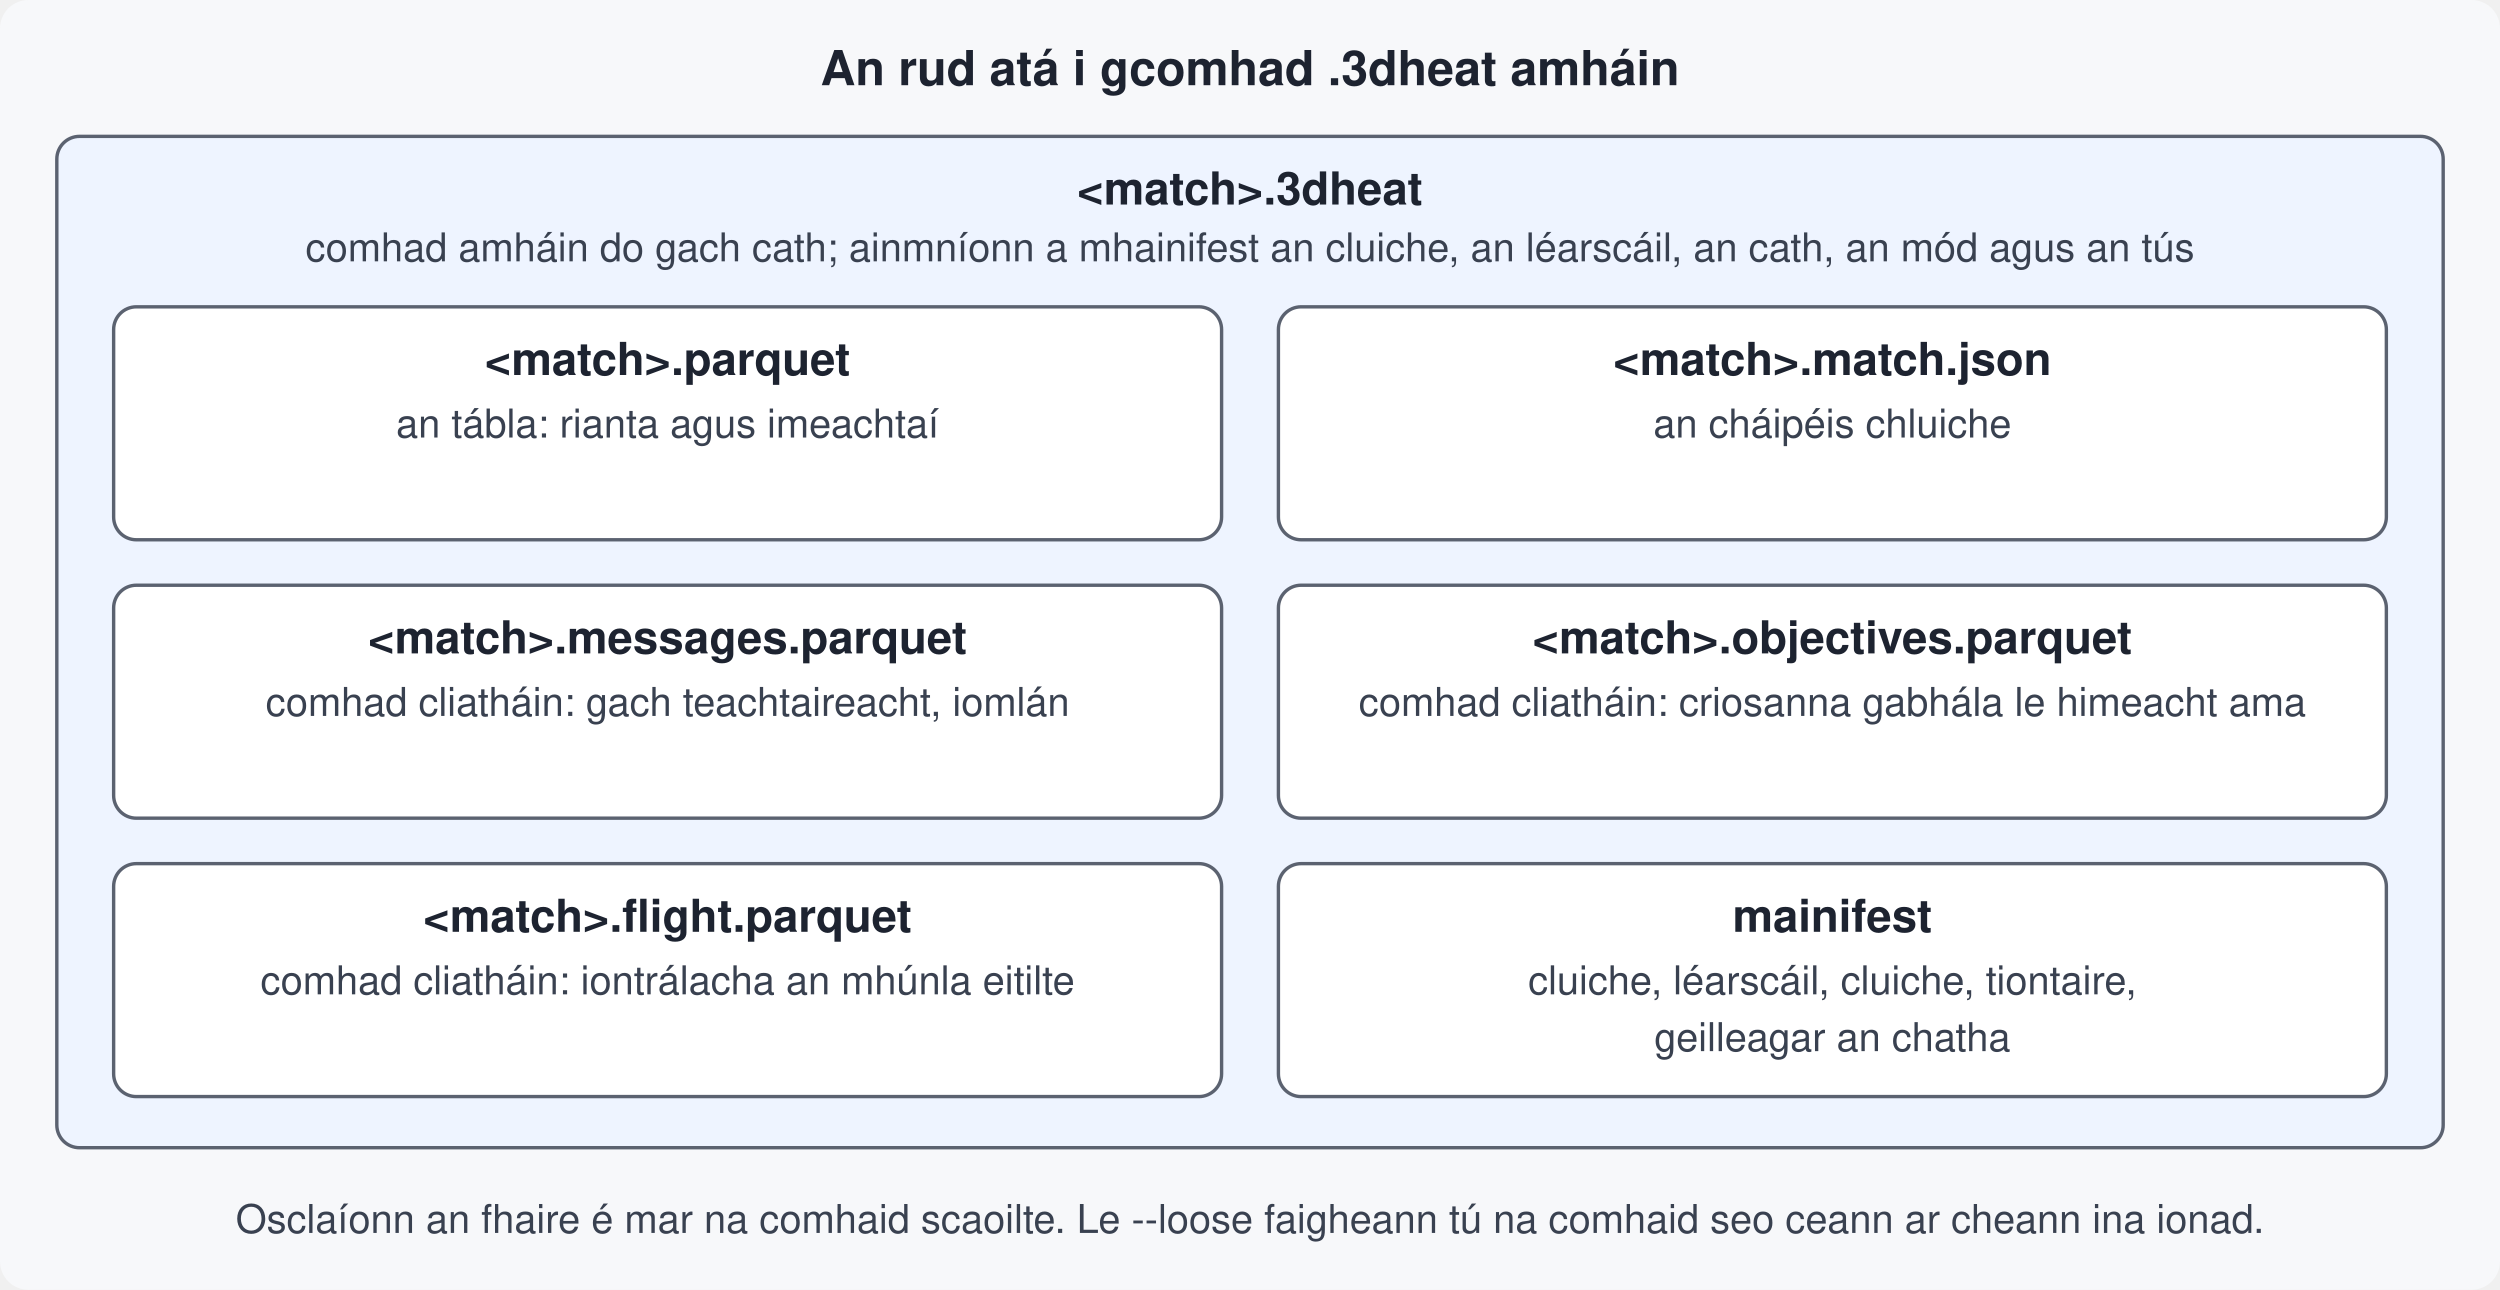
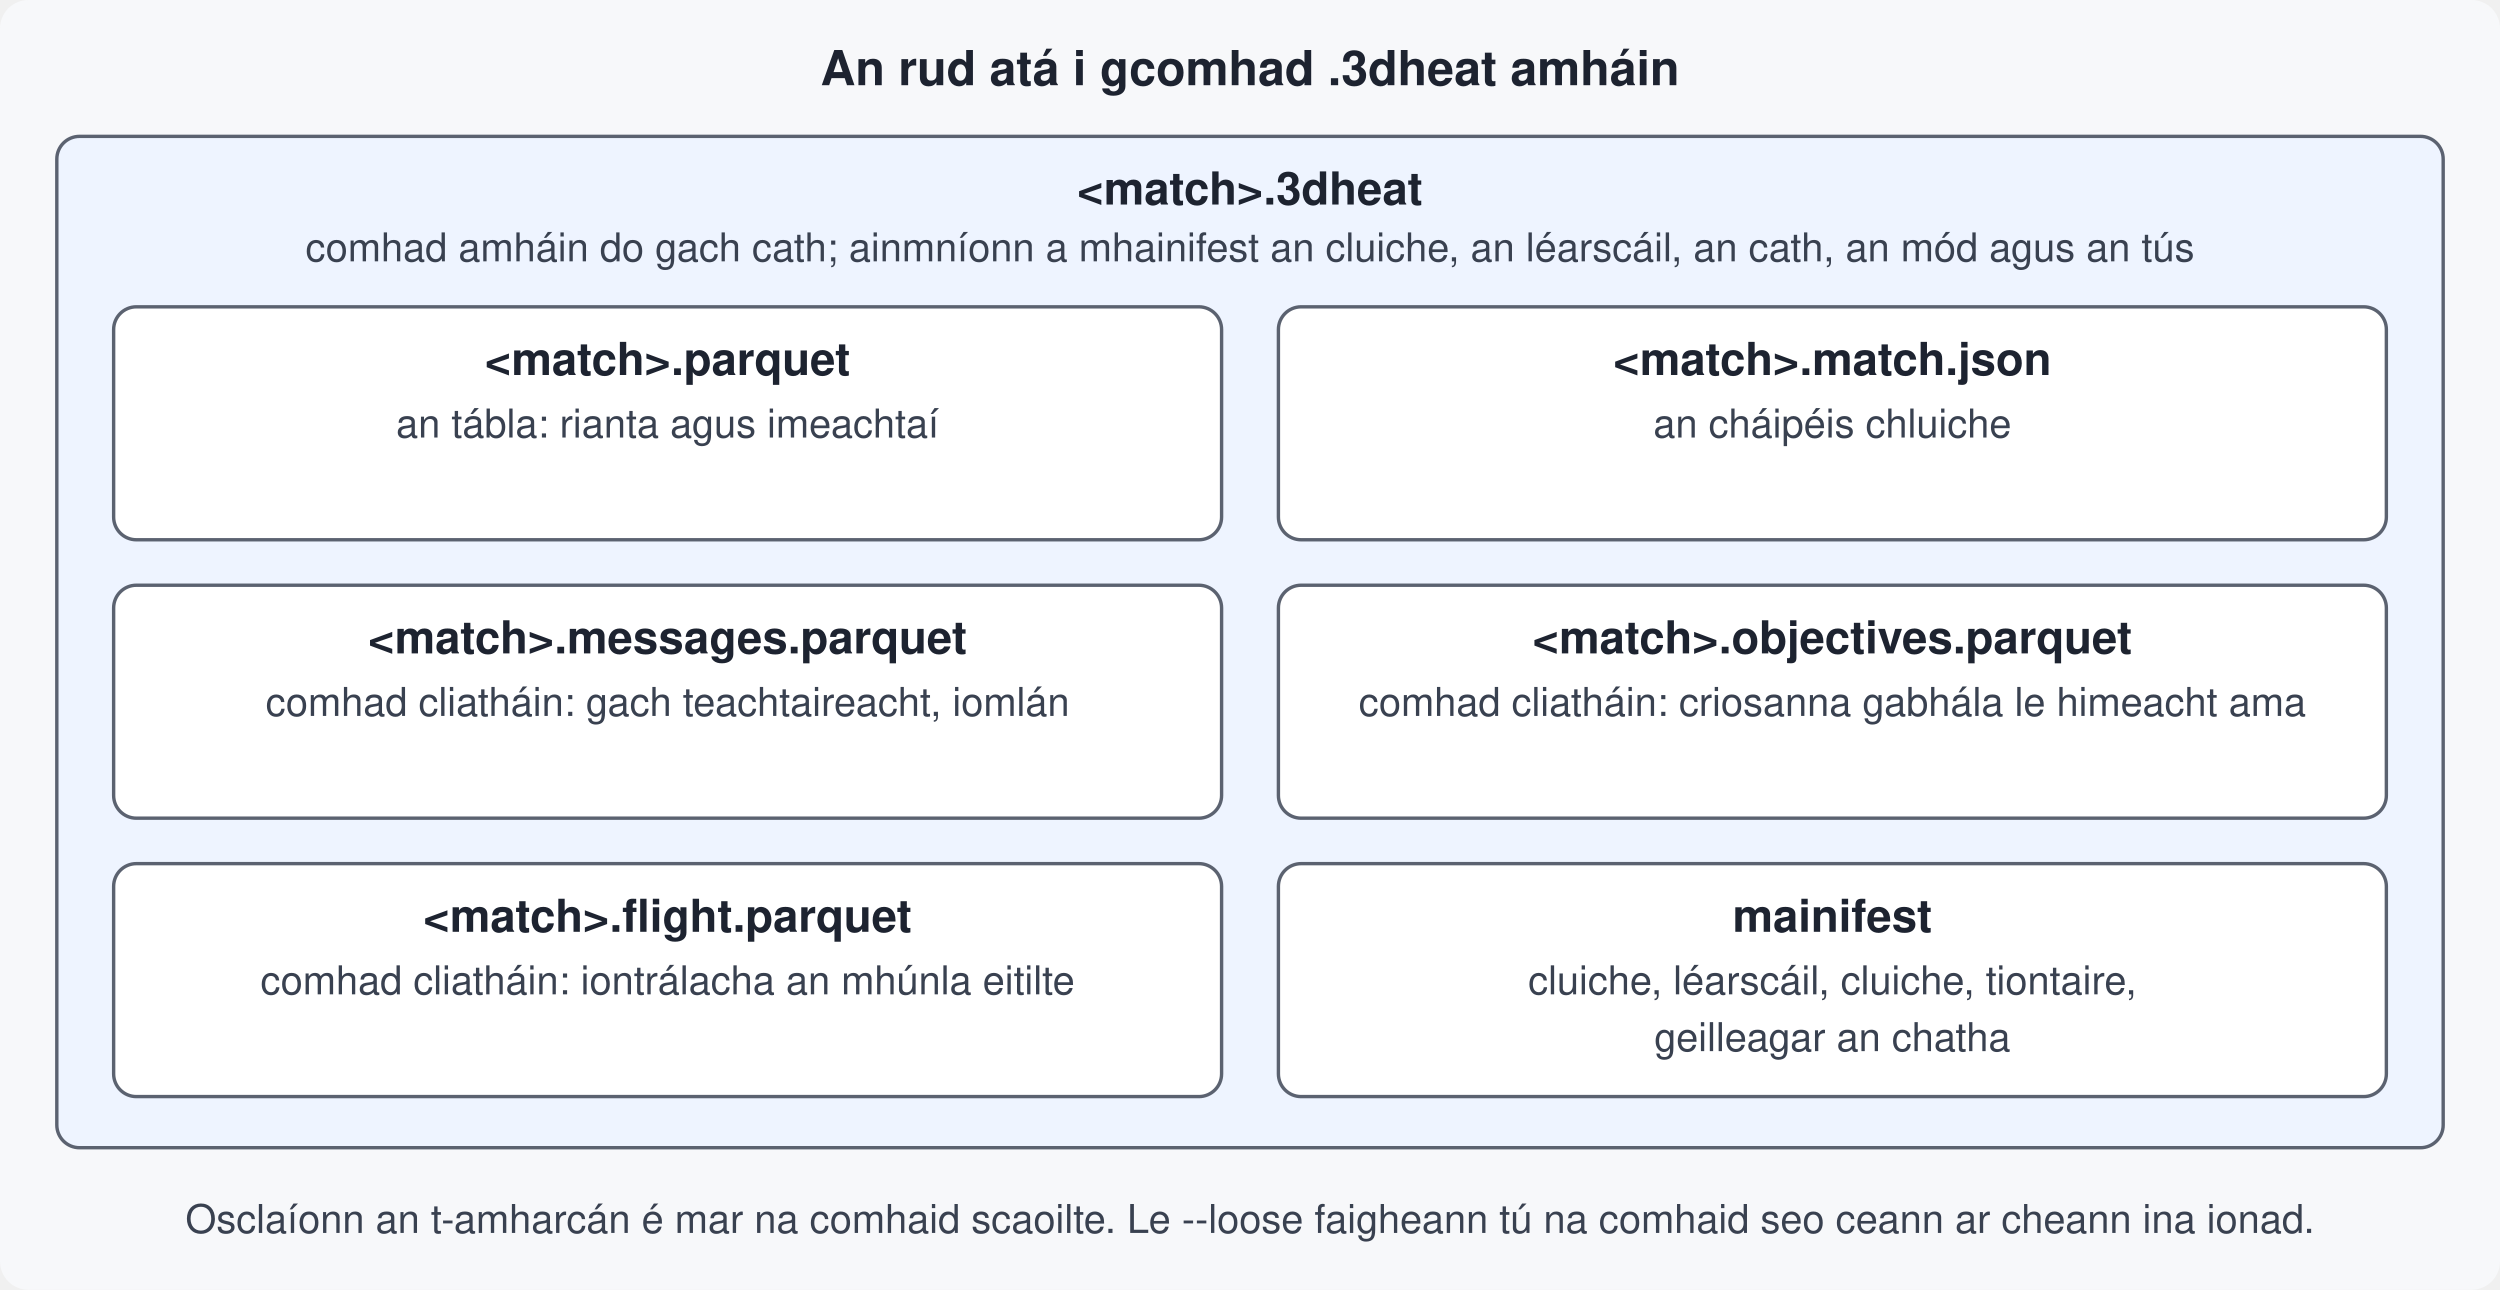
<svg xmlns="http://www.w3.org/2000/svg" width="880" height="454" viewBox="0 0 880 454" role="img" aria-label="What one .3dheat file holds">
  <defs>
    <marker id="a" viewBox="0 0 10 10" refX="9" refY="5" markerWidth="7" markerHeight="7" orient="auto">
      <path d="M0,0 L10,5 L0,10 z" fill="#5b6270" />
    </marker>
  </defs>
  <rect width="880" height="454" rx="10" fill="#f7f8fa" />
  <text x="440" y="30" font-family="Segoe UI,Helvetica,Arial,sans-serif" font-size="17" font-weight="600" text-anchor="middle" fill="#1d2330">An rud atá i gcomhad .3dheat amháin</text>
  <rect x="20" y="48" width="840" height="356" rx="8" fill="#eef4ff" stroke="#5b6270" stroke-width="1.2" />
  <text x="440" y="72" font-family="Segoe UI,Helvetica,Arial,sans-serif" font-size="16" font-weight="600" text-anchor="middle" fill="#1d2330">&lt;match&gt;.3dheat</text>
  <text x="440" y="92" font-family="Segoe UI,Helvetica,Arial,sans-serif" font-size="14" text-anchor="middle" fill="#394150">comhad amháin do gach cath; ainmníonn a mhainifest an cluiche, an léarscáil, an cath, an mód agus an tús</text>
  <rect x="40" y="108" width="390" height="82" rx="8" fill="#ffffff" stroke="#5b6270" stroke-width="1.2" />
  <text x="235" y="132" font-family="Segoe UI,Helvetica,Arial,sans-serif" font-size="16" font-weight="600" text-anchor="middle" fill="#1d2330">&lt;match&gt;.parquet</text>
  <text x="235" y="154" font-family="Segoe UI,Helvetica,Arial,sans-serif" font-size="14" text-anchor="middle" fill="#394150">an tábla: rianta agus imeachtaí</text>
  <rect x="450" y="108" width="390" height="82" rx="8" fill="#ffffff" stroke="#5b6270" stroke-width="1.2" />
  <text x="645" y="132" font-family="Segoe UI,Helvetica,Arial,sans-serif" font-size="16" font-weight="600" text-anchor="middle" fill="#1d2330">&lt;match&gt;.match.json</text>
  <text x="645" y="154" font-family="Segoe UI,Helvetica,Arial,sans-serif" font-size="14" text-anchor="middle" fill="#394150">an cháipéis chluiche</text>
  <rect x="40" y="206" width="390" height="82" rx="8" fill="#ffffff" stroke="#5b6270" stroke-width="1.2" />
  <text x="235" y="230" font-family="Segoe UI,Helvetica,Arial,sans-serif" font-size="16" font-weight="600" text-anchor="middle" fill="#1d2330">&lt;match&gt;.messages.parquet</text>
  <text x="235" y="252" font-family="Segoe UI,Helvetica,Arial,sans-serif" font-size="14" text-anchor="middle" fill="#394150">comhad cliatháin: gach teachtaireacht, iomlán</text>
  <rect x="450" y="206" width="390" height="82" rx="8" fill="#ffffff" stroke="#5b6270" stroke-width="1.2" />
  <text x="645" y="230" font-family="Segoe UI,Helvetica,Arial,sans-serif" font-size="16" font-weight="600" text-anchor="middle" fill="#1d2330">&lt;match&gt;.objectives.parquet</text>
  <text x="645" y="252" font-family="Segoe UI,Helvetica,Arial,sans-serif" font-size="14" text-anchor="middle" fill="#394150">comhad cliatháin: criosanna gabhála le himeacht ama</text>
  <rect x="40" y="304" width="390" height="82" rx="8" fill="#ffffff" stroke="#5b6270" stroke-width="1.2" />
  <text x="235" y="328" font-family="Segoe UI,Helvetica,Arial,sans-serif" font-size="16" font-weight="600" text-anchor="middle" fill="#1d2330">&lt;match&gt;.flight.parquet</text>
  <text x="235" y="350" font-family="Segoe UI,Helvetica,Arial,sans-serif" font-size="14" text-anchor="middle" fill="#394150">comhad cliatháin: iontrálacha an mhúnla eitilte</text>
  <rect x="450" y="304" width="390" height="82" rx="8" fill="#ffffff" stroke="#5b6270" stroke-width="1.2" />
  <text x="645" y="328" font-family="Segoe UI,Helvetica,Arial,sans-serif" font-size="16" font-weight="600" text-anchor="middle" fill="#1d2330">mainifest</text>
  <text x="645" y="350" font-family="Segoe UI,Helvetica,Arial,sans-serif" font-size="14" text-anchor="middle" fill="#394150">cluiche, léarscáil, cluiche, tiontaire,</text>
  <text x="645" y="370" font-family="Segoe UI,Helvetica,Arial,sans-serif" font-size="14" text-anchor="middle" fill="#394150">geilleagar an chatha</text>
-   <text x="440" y="434" font-family="Segoe UI,Helvetica,Arial,sans-serif" font-size="14" text-anchor="middle" fill="#394150">Osclaíonn an fhaire é mar na comhaid scaoilte. Le --loose faigheann tú na comhaid seo ceann ar cheann ina ionad.</text>
+   <text x="440" y="434" font-family="Segoe UI,Helvetica,Arial,sans-serif" font-size="14" text-anchor="middle" fill="#394150">Osclaíonn an t-amharcán é mar na comhaid scaoilte. Le --loose faigheann tú na comhaid seo ceann ar cheann ina ionad.</text>
</svg>
